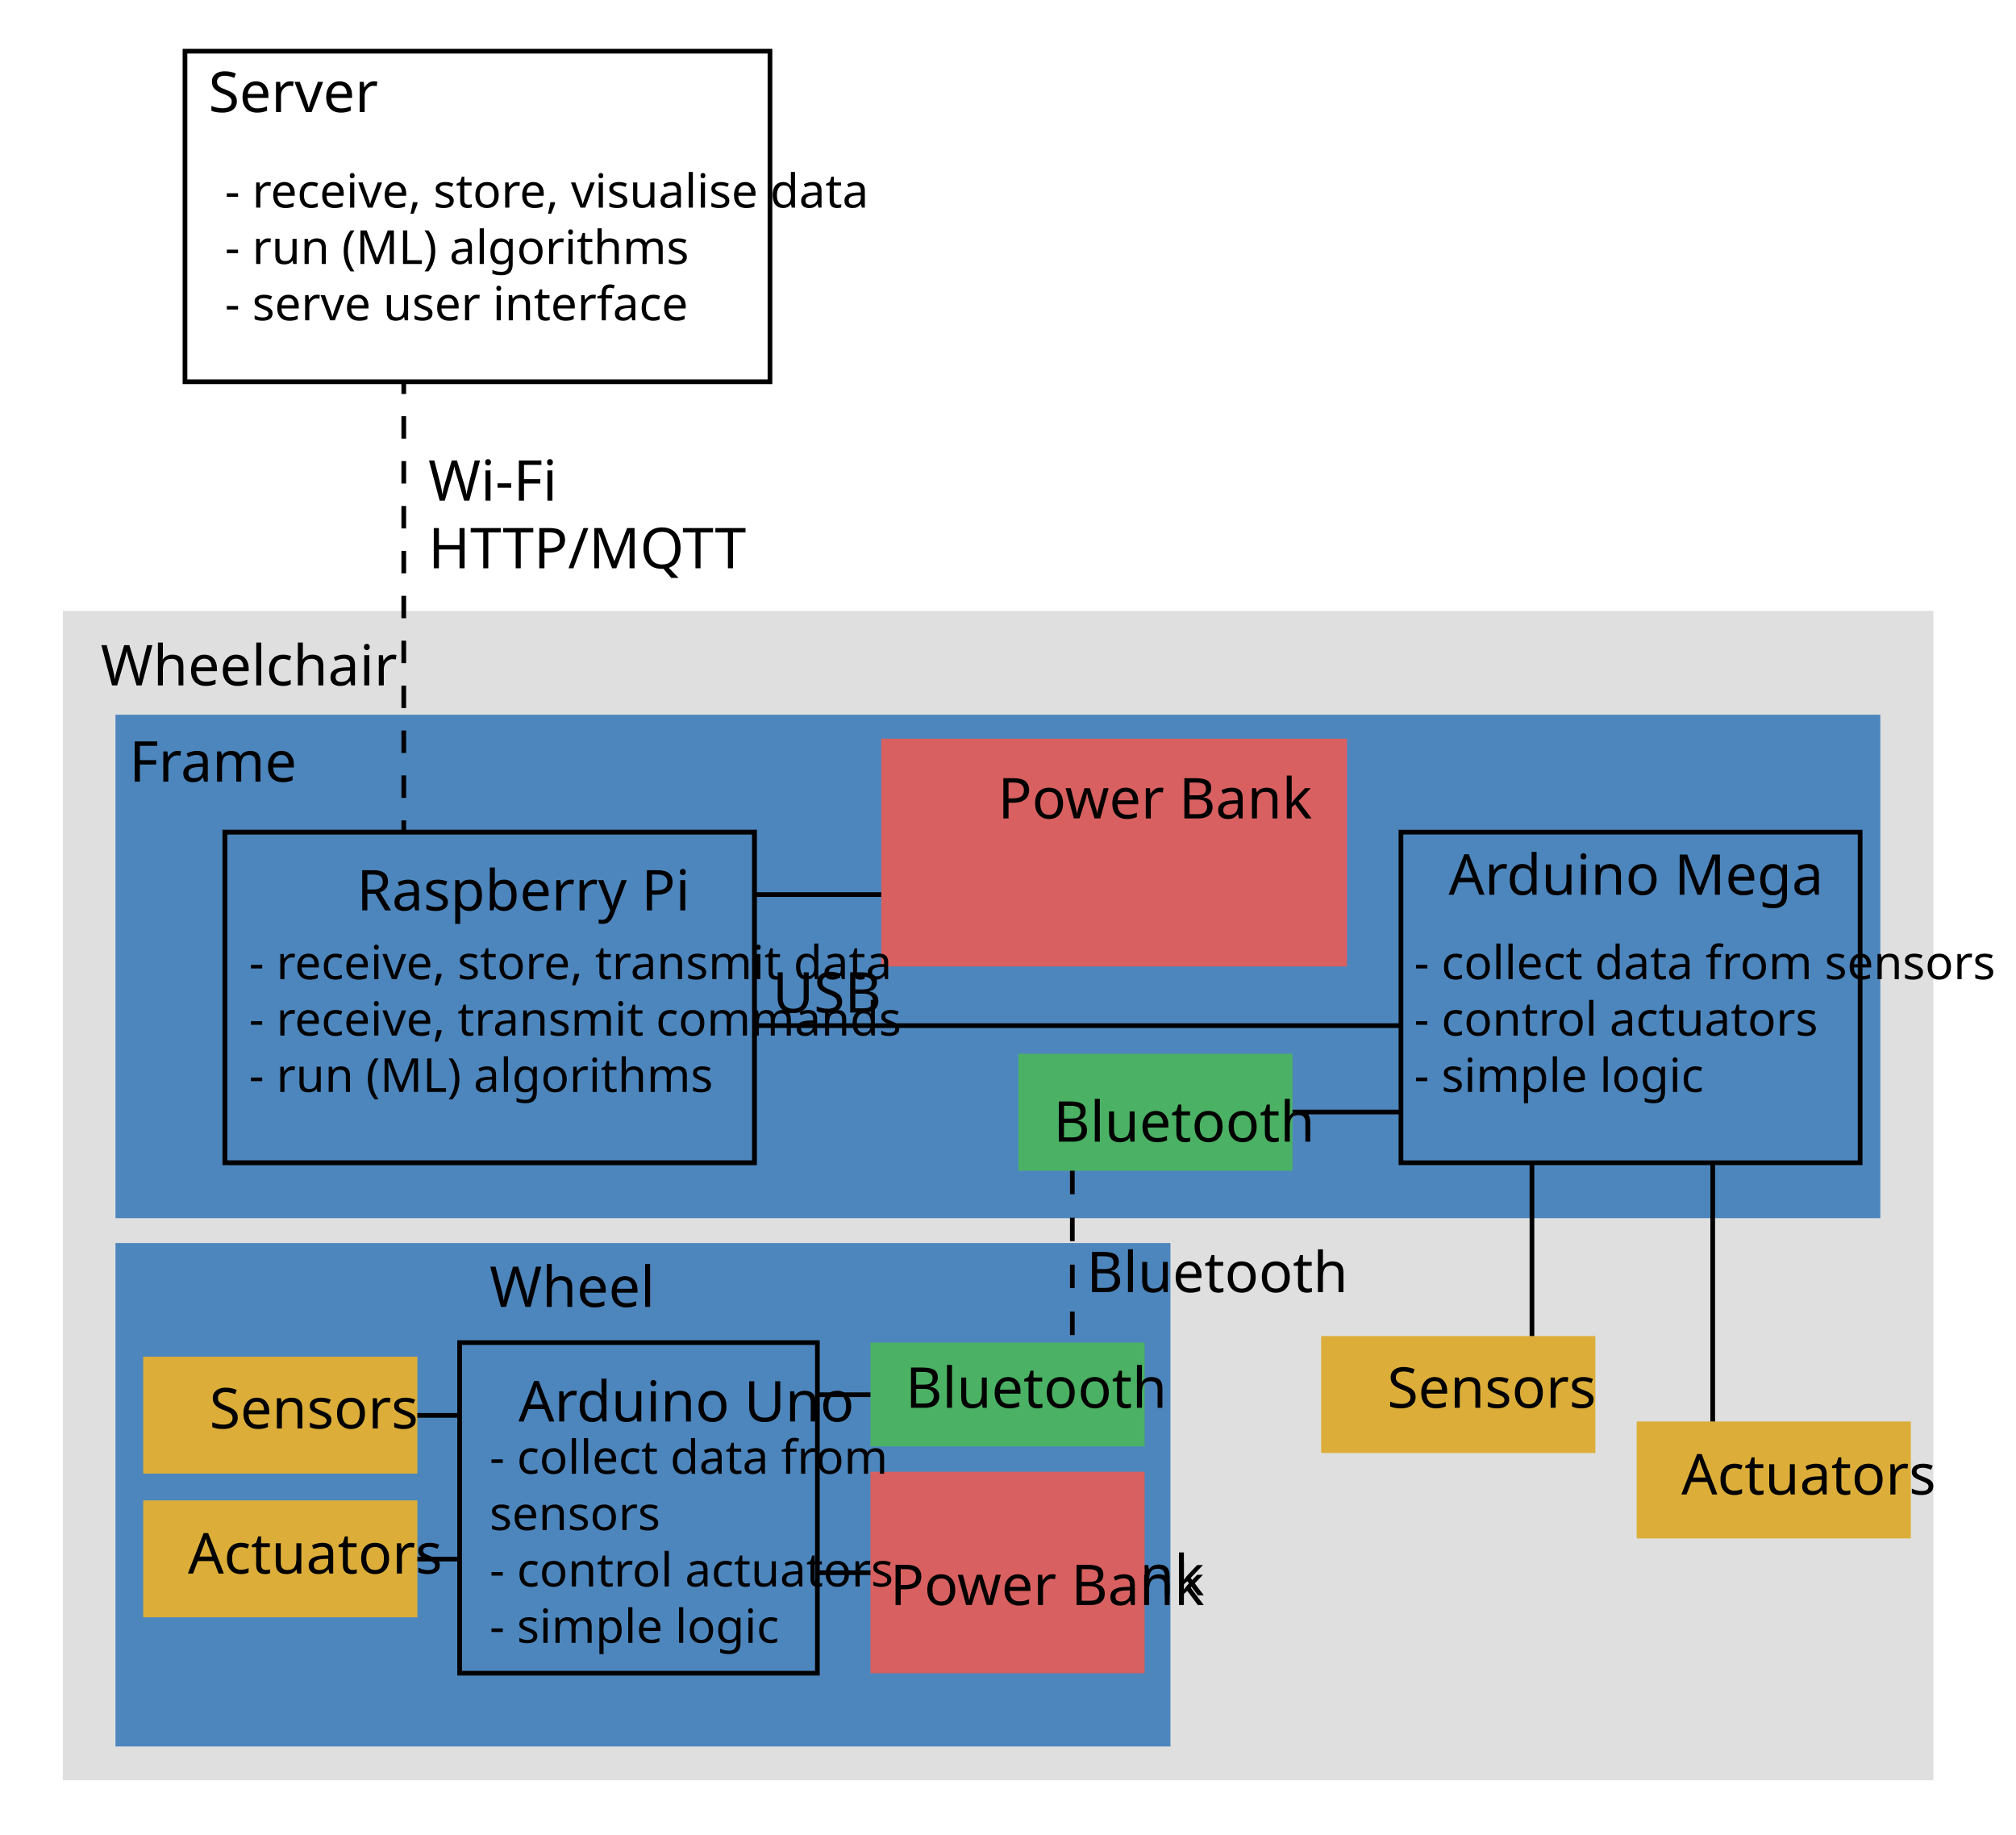
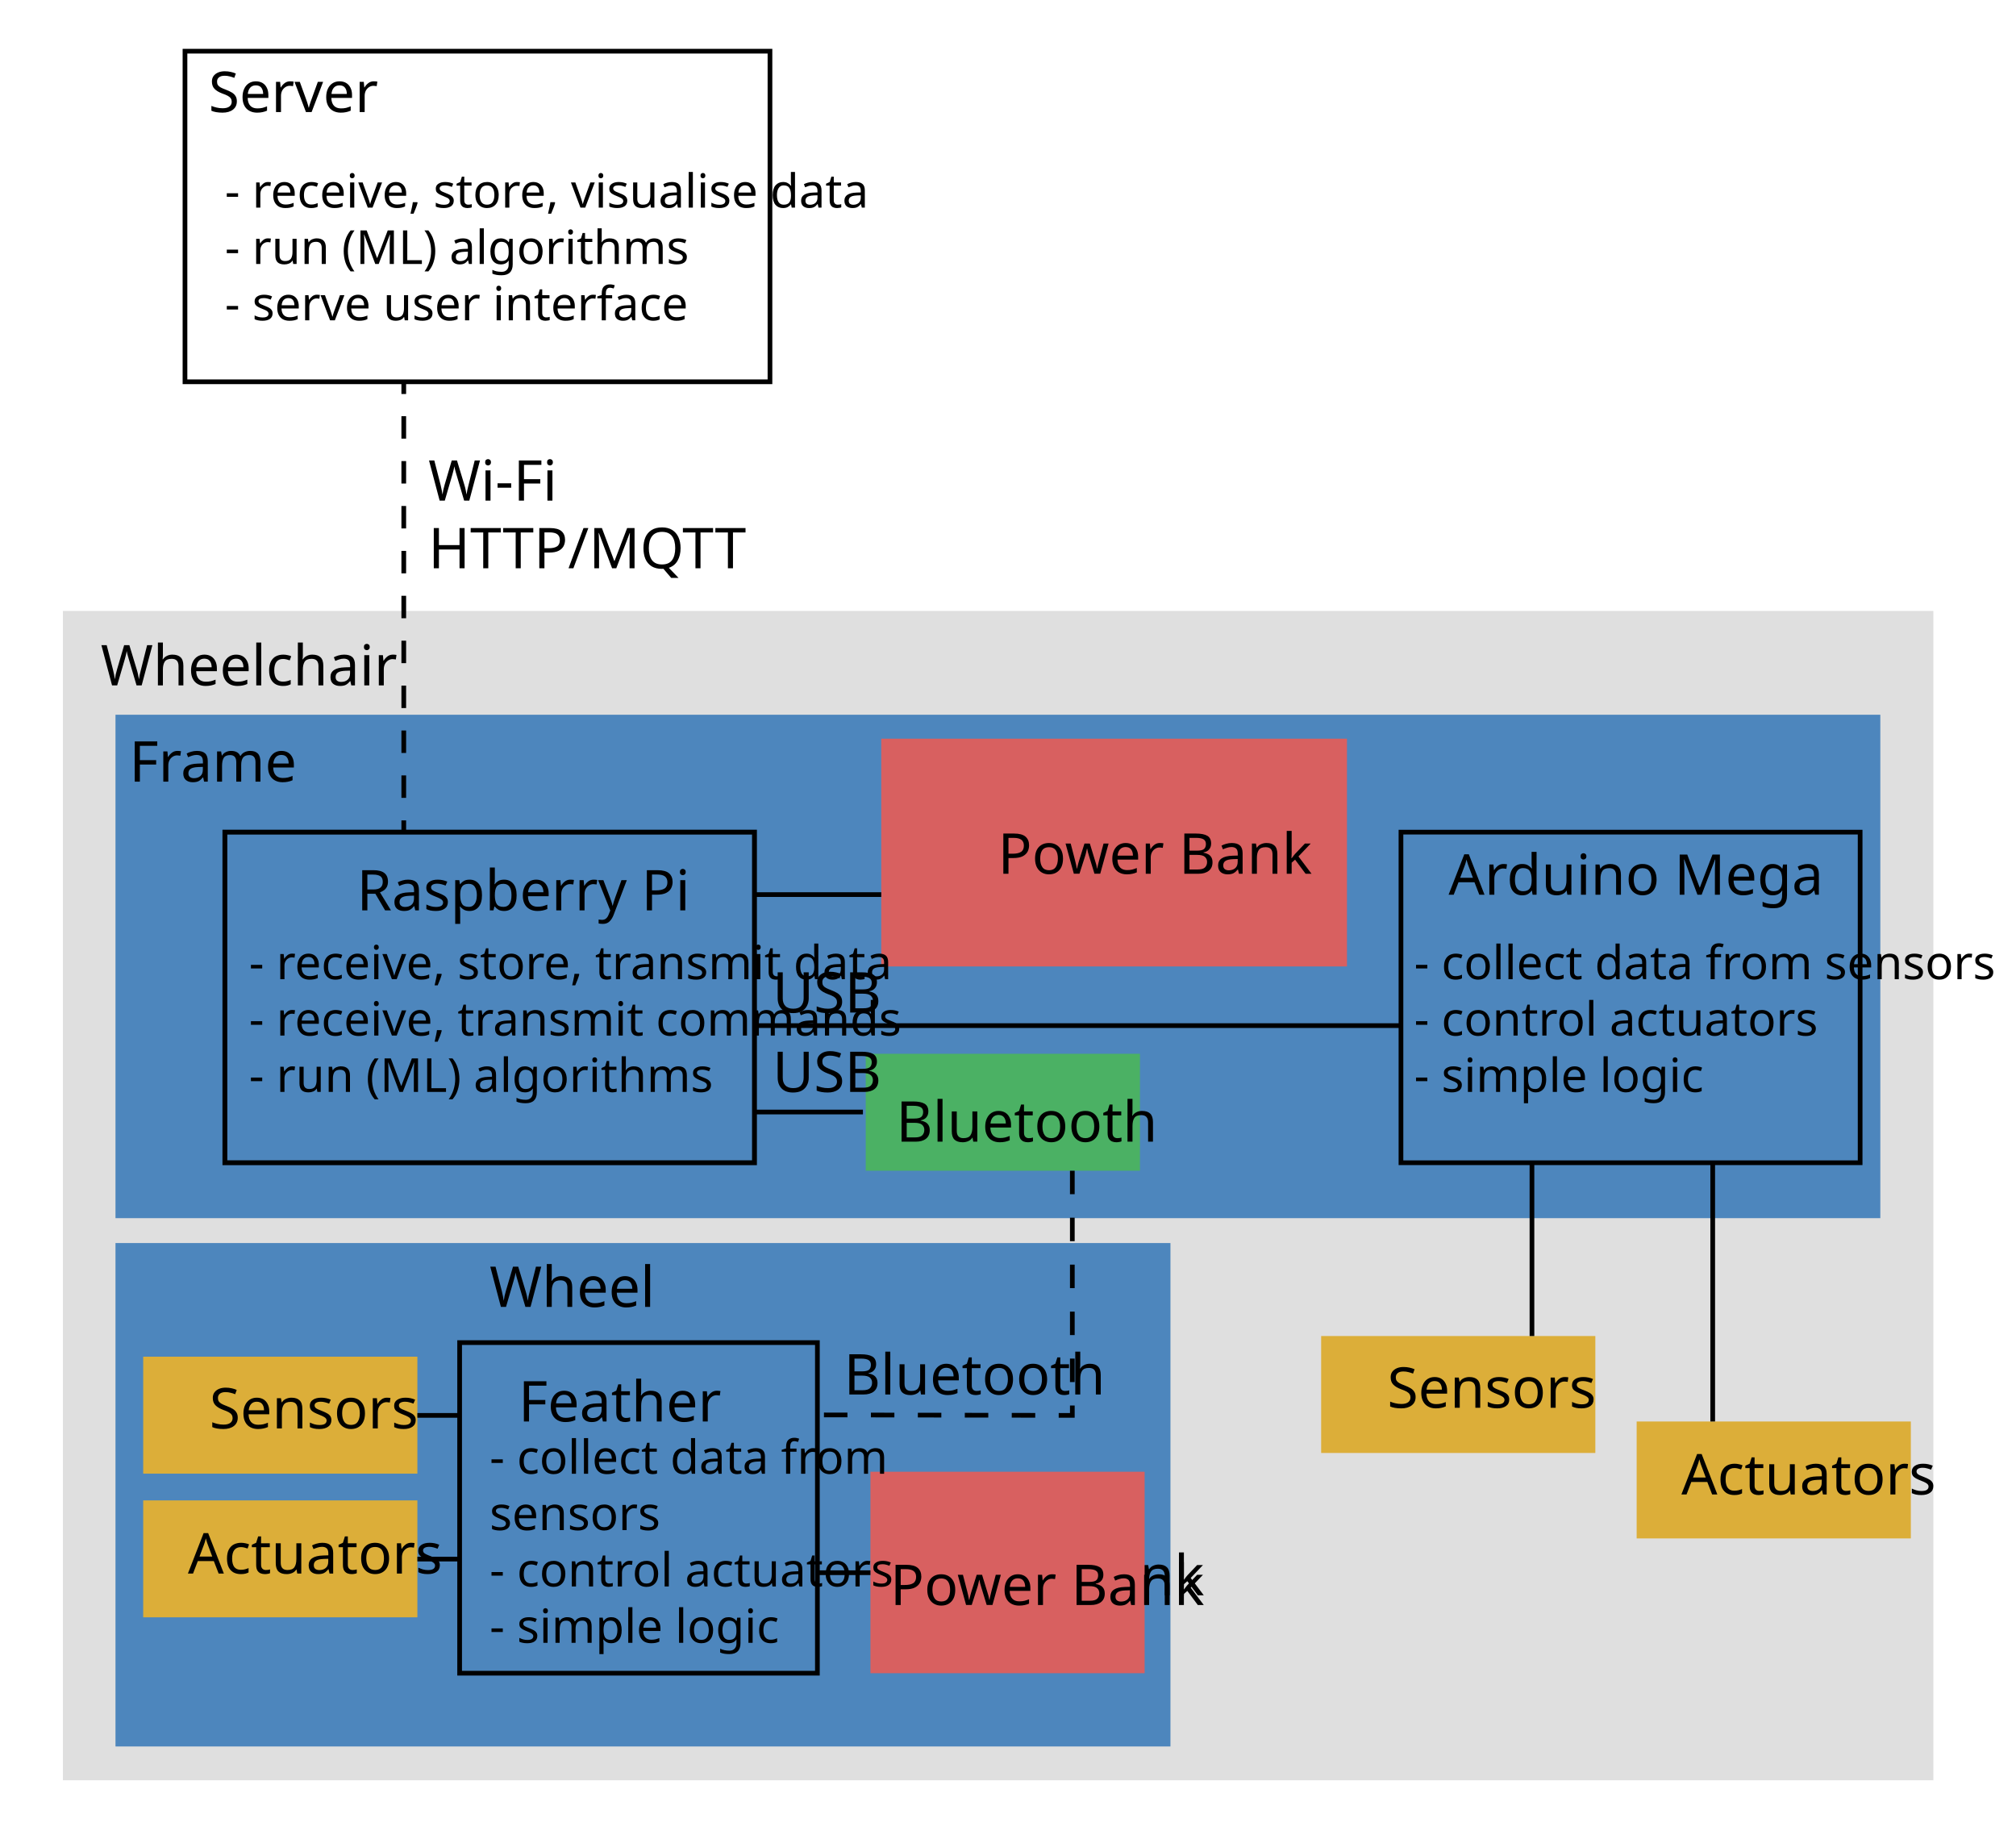
<svg xmlns="http://www.w3.org/2000/svg" version="1.1" id="Layer_1" x="0px" y="0px" viewBox="0 0 429.4 390.6" style="enable-background:new 0 0 429.4 390.6;" xml:space="preserve">
  <style type="text/css">
	.st0{fill:#DFDFDF;}
	.st1{fill:#4D86BD;}
	.st2{fill:none;stroke:#000000;stroke-miterlimit:10;}
	.st3{fill:none;stroke:#000000;stroke-width:1.033;stroke-miterlimit:10;}
	.st4{font-family:'PTSans-NarrowBold';}
	.st5{font-size:12px;}
	.st6{fill:#4BB164;}
	.st7{fill:#D86060;}
	.st8{fill:#DCAE39;}
- 	.st9{fill:#DCAE39;stroke:#000000;stroke-miterlimit:10;}
- 	.st10{fill:none;stroke:#000000;stroke-miterlimit:10;stroke-dasharray:4.781,4.781;}
- 	.st11{fill:none;stroke:#000000;stroke-miterlimit:10;stroke-dasharray:5;}
- 	.st12{stroke:#000000;stroke-miterlimit:10;}
- 	.st13{font-family:'PTSans-Narrow';}
- 	.st14{font-size:10px;}
+ 	.st9{fill:none;stroke:#000000;stroke-miterlimit:10;stroke-dasharray:4.781,4.781;}
+ 	.st10{font-family:'PTSans-Narrow';}
+ 	.st11{font-size:10px;}
+ 	.st12{fill:none;stroke:#000000;stroke-miterlimit:10;stroke-dasharray:5;}
</style>
  <rect x="13.4" y="130.1" class="st0" width="398.4" height="249" />
  <rect x="24.6" y="152.2" class="st1" width="375.9" height="107.2" />
  <rect x="24.6" y="264.7" class="st1" width="224.7" height="107.2" />
  <rect x="39.4" y="10.9" class="st2" width="124.6" height="70.4" />
  <rect x="47.9" y="177.2" class="st3" width="112.8" height="70.4" />
  <rect x="298.4" y="177.2" class="st2" width="97.8" height="70.4" />
  <text transform="matrix(1 0 0 1 75.9971 193.8638)" class="st4 st5">Raspberry Pi</text>
-   <text transform="matrix(1 0 0 1 308.5422 190.5306)" class="st4 st5">Arduino Mega</text>
+   <text transform="matrix(1 0 0 1 308.5422 190.5305)" class="st4 st5">Arduino Mega</text>
  <rect x="97.9" y="285.9" class="st2" width="76.2" height="70.4" />
  <text transform="matrix(1 0 0 1 104.2824 278.2928)" class="st4 st5">Wheel</text>
  <text transform="matrix(1 0 0 1 21.4589 145.947)" class="st4 st5">Wheelchair</text>
  <text transform="matrix(1 0 0 1 27.5422 166.447)" class="st4 st5">Frame</text>
-   <text transform="matrix(1 0 0 1 110.4307 302.697)" class="st4 st5">Arduino Uno</text>
+   <text transform="matrix(1 0 0 1 110.4307 302.697)" class="st4 st5">Feather</text>
  <text transform="matrix(1 0 0 1 44.4174 23.8636)" class="st4 st5">Server</text>
-   <polygon class="st6" points="243.8,308 185.4,308 185.4,285.9 243.8,285.9 243.8,297 " />
-   <text transform="matrix(1 0 0 1 192.889 299.7805)" class="st4 st5">Bluetooth</text>
-   <rect x="216.9" y="224.4" class="st6" width="58.4" height="24.9" />
-   <text transform="matrix(1 0 0 1 224.376 243.1137)" class="st4 st5">Bluetooth</text>
+   <rect x="184.4" y="224.4" class="st6" width="58.4" height="24.9" />
+   <text transform="matrix(1 0 0 1 190.876 243.1137)" class="st4 st5">Bluetooth</text>
  <text transform="matrix(1 0 0 1 189.5974 339.7059)" class="st4 st5">Power Bank</text>
  <rect x="185.4" y="313.4" class="st7" width="58.4" height="42.9" />
  <text transform="matrix(1 0 0 1 189.5973 341.7803)" class="st4 st5">Power Bank</text>
  <rect x="187.7" y="157.3" class="st7" width="99.2" height="48.5" />
-   <text transform="matrix(1 0 0 1 212.5585 174.2803)" class="st4 st5">Power Bank</text>
+   <text transform="matrix(1 0 0 1 212.5499 186.0615)" class="st4 st5">Power Bank</text>
  <rect x="281.4" y="284.5" class="st8" width="58.4" height="24.9" />
  <text transform="matrix(1 0 0 1 295.487 299.7806)" class="st4 st5">Sensors</text>
  <rect x="348.6" y="302.7" class="st8" width="58.4" height="24.9" />
  <text transform="matrix(1 0 0 1 358.1321 318.2385)" class="st4 st5">Actuators</text>
-   <line class="st9" x1="364.8" y1="302.7" x2="364.8" y2="247.6" />
-   <line class="st9" x1="326.3" y1="284.5" x2="326.3" y2="247.6" />
-   <line class="st9" x1="275.3" y1="236.8" x2="298.4" y2="236.8" />
-   <line class="st9" x1="174.1" y1="297" x2="185.4" y2="297" />
-   <line class="st9" x1="174.1" y1="334.9" x2="185.4" y2="334.9" />
-   <line class="st9" x1="298.4" y1="218.4" x2="160.7" y2="218.4" />
-   <line class="st9" x1="187.7" y1="190.5" x2="160.7" y2="190.5" />
+   <line class="st2" x1="364.8" y1="302.7" x2="364.8" y2="247.6" />
+   <line class="st2" x1="326.3" y1="284.5" x2="326.3" y2="247.6" />
+   <line class="st2" x1="160.7" y1="236.8" x2="183.8" y2="236.8" />
+   <line class="st2" x1="174.1" y1="334.9" x2="185.4" y2="334.9" />
+   <line class="st2" x1="298.4" y1="218.4" x2="160.7" y2="218.4" />
+   <line class="st2" x1="187.7" y1="190.5" x2="160.7" y2="190.5" />
  <g>
    <g>
      <line class="st2" x1="86" y1="177.2" x2="86" y2="174.7" />
-       <line class="st10" x1="86" y1="169.9" x2="86" y2="86.3" />
+       <line class="st9" x1="86" y1="169.9" x2="86" y2="86.3" />
      <line class="st2" x1="86" y1="83.9" x2="86" y2="81.4" />
    </g>
  </g>
-   <text transform="matrix(1 0 0 1 91.2378 106.6102)">
-     <tspan x="0" y="0" class="st4 st5">Wi-Fi</tspan>
-     <tspan x="0" y="14.4" class="st4 st5">HTTP/MQTT</tspan>
-   </text>
+   <text transform="matrix(1 0 0 1 91.2378 106.6102)" class="st4 st5">Wi-Fi</text>
+   <text transform="matrix(1 0 0 1 91.2378 121.0102)" class="st4 st5">HTTP/MQTT</text>
  <text transform="matrix(1 0 0 1 164.5663 215.6136)" class="st4 st5">USB</text>
-   <text transform="matrix(1 0 0 1 231.4382 275.1559)" class="st4 st5">Bluetooth</text>
-   <line class="st11" x1="228.4" y1="249.3" x2="228.4" y2="285.9" />
+   <text transform="matrix(1 0 0 1 179.7497 296.9499)" class="st4 st5">Bluetooth</text>
  <rect x="30.5" y="288.9" class="st8" width="58.4" height="24.9" />
  <text transform="matrix(1 0 0 1 44.6074 304.1776)" class="st4 st5">Sensors</text>
  <rect x="30.5" y="319.5" class="st8" width="58.4" height="24.9" />
  <text transform="matrix(1 0 0 1 40.0241 335.0761)" class="st4 st5">Actuators</text>
-   <line class="st12" x1="88.9" y1="301.4" x2="97.9" y2="301.4" />
-   <line class="st12" x1="88.9" y1="332" x2="97.9" y2="332" />
-   <text transform="matrix(1 0 0 1 53.0377 208.5222)">
-     <tspan x="0" y="0" class="st13 st14">- receive, store, transmit data</tspan>
-     <tspan x="0" y="12" class="st13 st14">- receive, transmit commands</tspan>
-     <tspan x="0" y="24" class="st13 st14">- run (ML) algorithms</tspan>
-   </text>
-   <text transform="matrix(1 0 0 1 301.2037 208.5223)">
-     <tspan x="0" y="0" class="st13 st14">- collect data from sensors</tspan>
-     <tspan x="0" y="12" class="st13 st14">- control actuators</tspan>
-     <tspan x="0" y="24" class="st13 st14">- simple logic</tspan>
-   </text>
-   <text transform="matrix(1 0 0 1 47.8976 44.2117)">
-     <tspan x="0" y="0" class="st13 st14">- receive, store, visualise data</tspan>
-     <tspan x="0" y="12" class="st13 st14">- run (ML) algorithms</tspan>
-     <tspan x="0" y="24" class="st13 st14">- serve user interface</tspan>
-   </text>
-   <text transform="matrix(1 0 0 1 104.2825 313.8265)">
-     <tspan x="0" y="0" class="st13 st14">- collect data from</tspan>
-     <tspan x="0" y="12" class="st13 st14">sensors</tspan>
-     <tspan x="0" y="24" class="st13 st14">- control actuators</tspan>
-     <tspan x="0" y="36" class="st13 st14">- simple logic</tspan>
-   </text>
+   <line class="st2" x1="88.9" y1="301.4" x2="97.9" y2="301.4" />
+   <line class="st2" x1="88.9" y1="332" x2="97.9" y2="332" />
+   <text transform="matrix(1 0 0 1 53.0377 208.5222)" class="st10 st11">- receive, store, transmit data</text>
+   <text transform="matrix(1 0 0 1 53.0377 220.5222)" class="st10 st11">- receive, transmit commands</text>
+   <text transform="matrix(1 0 0 1 53.0377 232.5222)" class="st10 st11">- run (ML) algorithms</text>
+   <text transform="matrix(1 0 0 1 301.2037 208.5222)" class="st10 st11">- collect data from sensors</text>
+   <text transform="matrix(1 0 0 1 301.2037 220.5222)" class="st10 st11">- control actuators</text>
+   <text transform="matrix(1 0 0 1 301.2037 232.5222)" class="st10 st11">- simple logic</text>
+   <text transform="matrix(1 0 0 1 47.8976 44.2116)" class="st10 st11">- receive, store, visualise data</text>
+   <text transform="matrix(1 0 0 1 47.8976 56.2116)" class="st10 st11">- run (ML) algorithms</text>
+   <text transform="matrix(1 0 0 1 47.8976 68.2116)" class="st10 st11">- serve user interface</text>
+   <text transform="matrix(1 0 0 1 104.2825 313.8265)" class="st10 st11">- collect data from</text>
+   <text transform="matrix(1 0 0 1 104.2825 325.8265)" class="st10 st11">sensors</text>
+   <text transform="matrix(1 0 0 1 104.2825 337.8265)" class="st10 st11">- control actuators</text>
+   <text transform="matrix(1 0 0 1 104.2825 349.8265)" class="st10 st11">- simple logic</text>
+   <polyline class="st12" points="228.4,249.3 228.4,285.9 228.4,301.4 174.2,301.3 " />
+   <text transform="matrix(1 0 0 1 164.5662 232.5218)" class="st4 st5">USB</text>
</svg>
